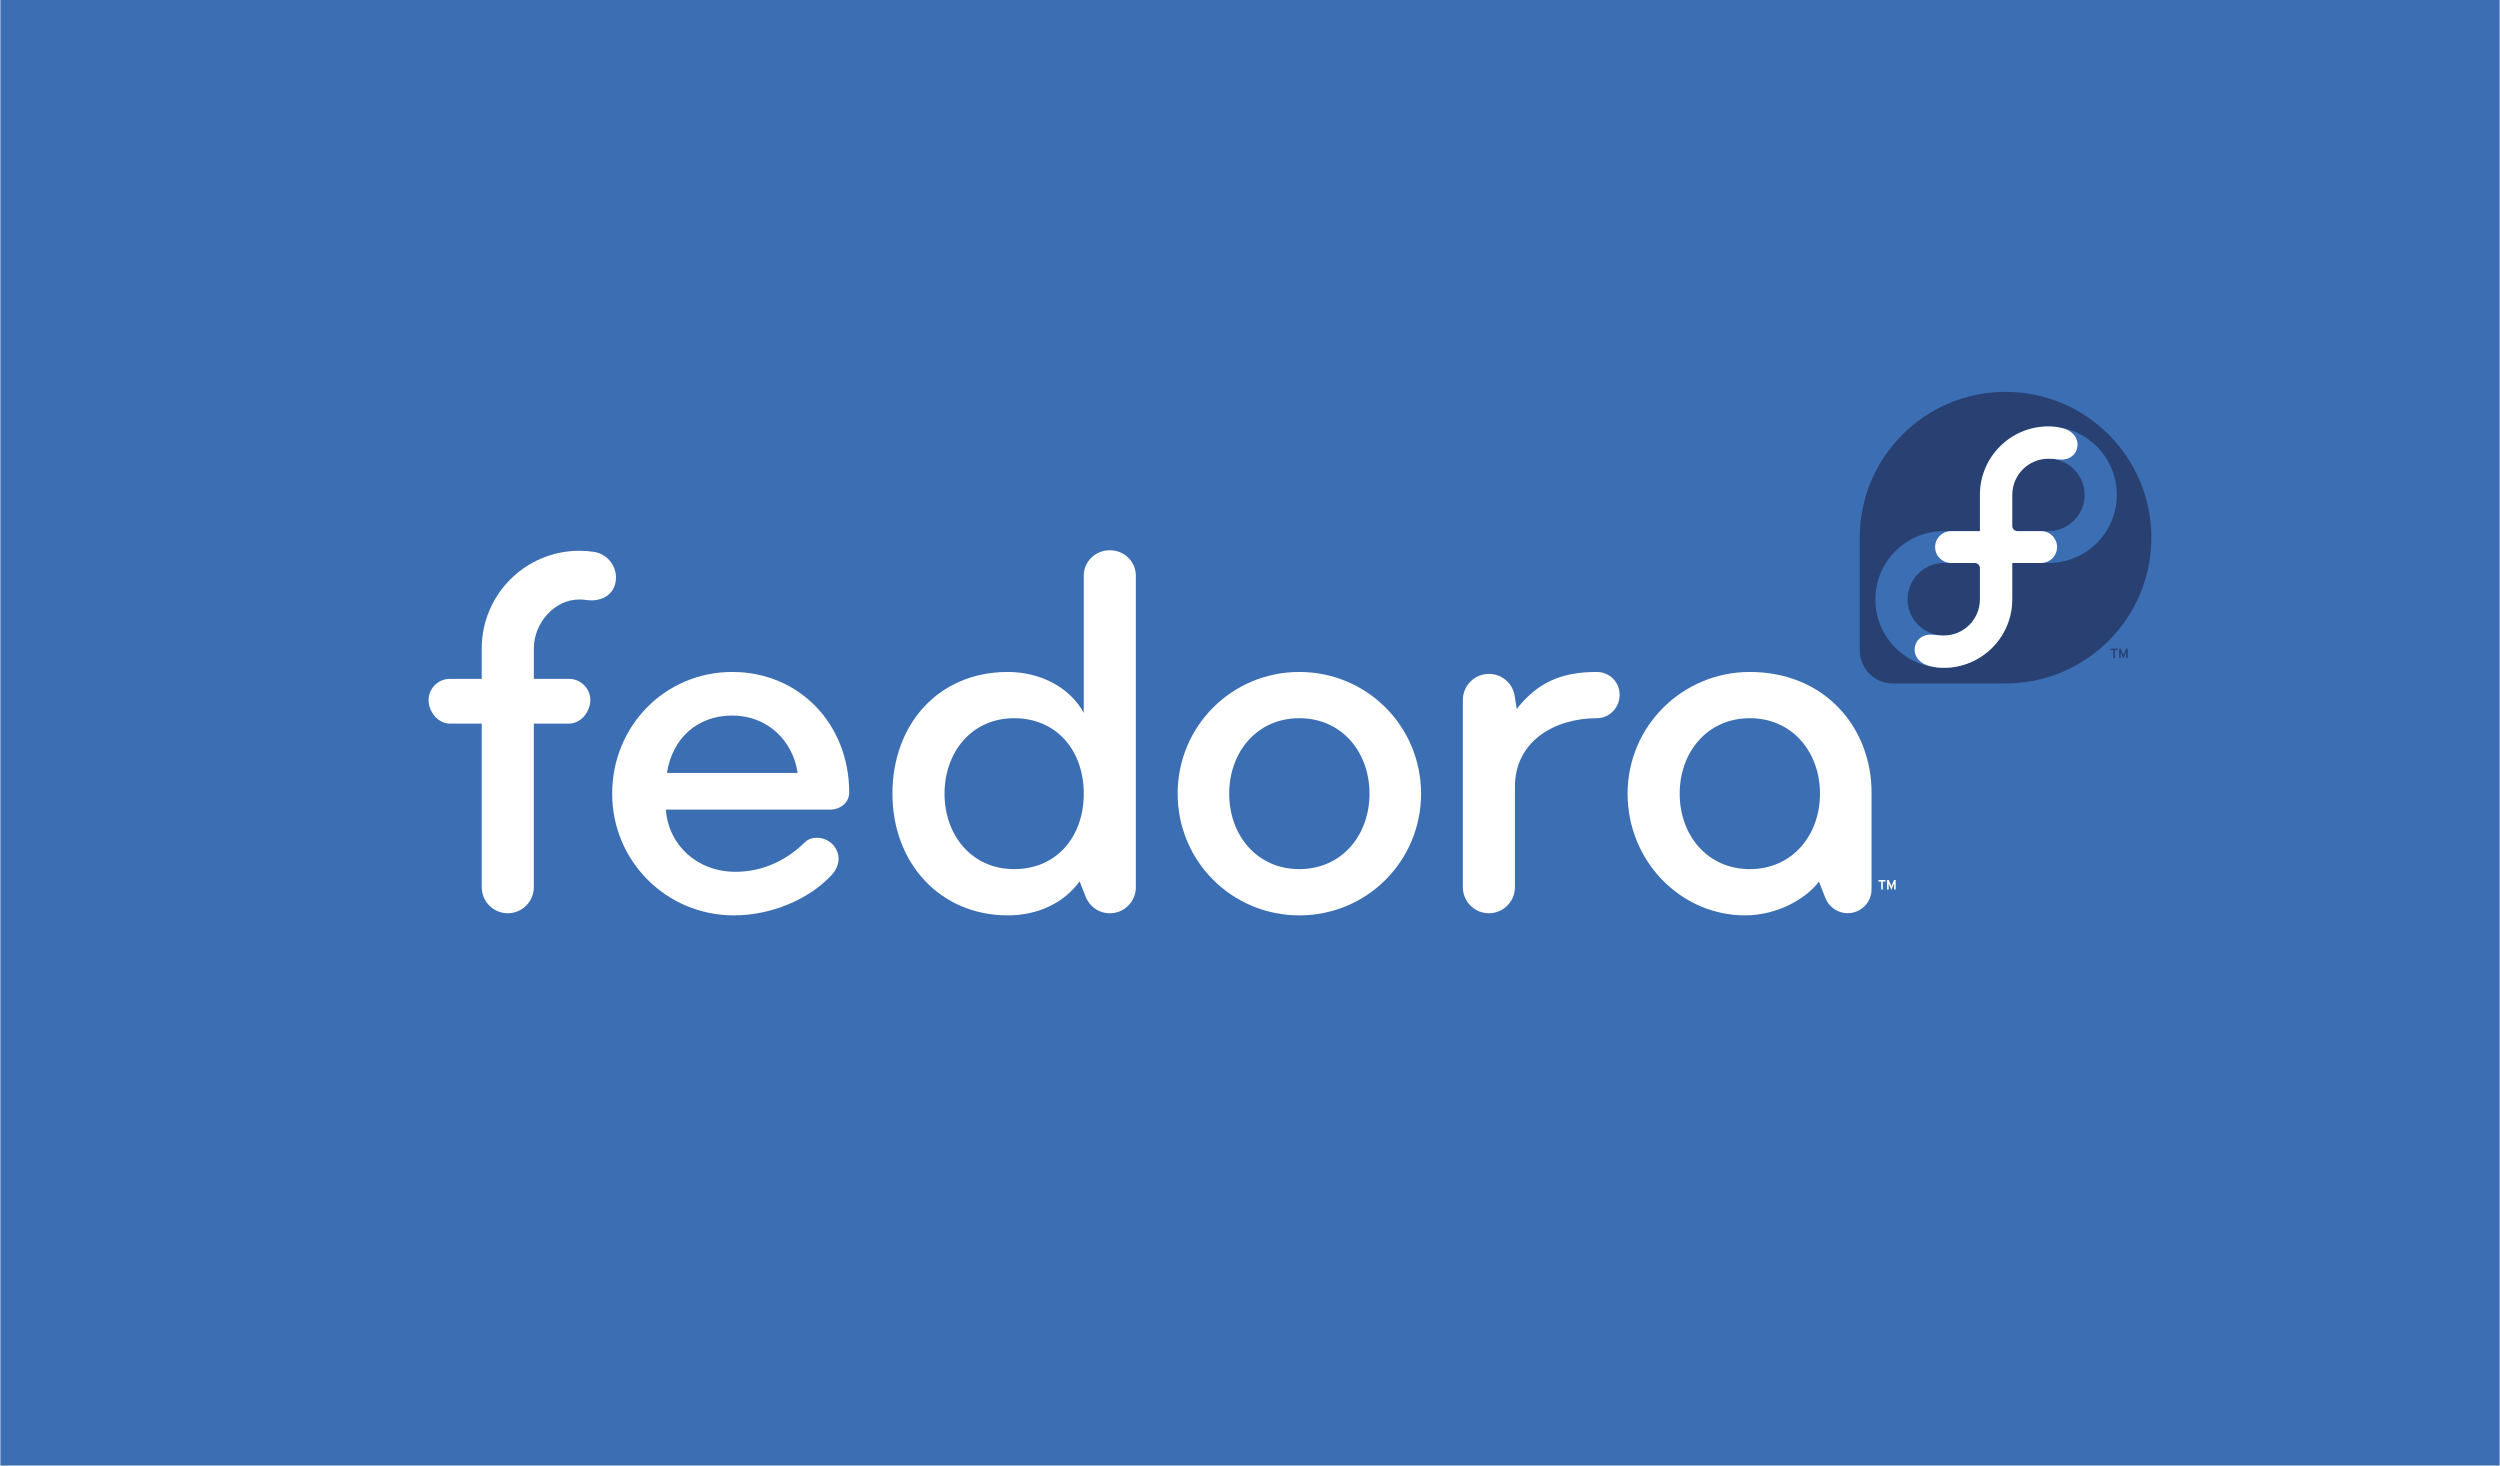
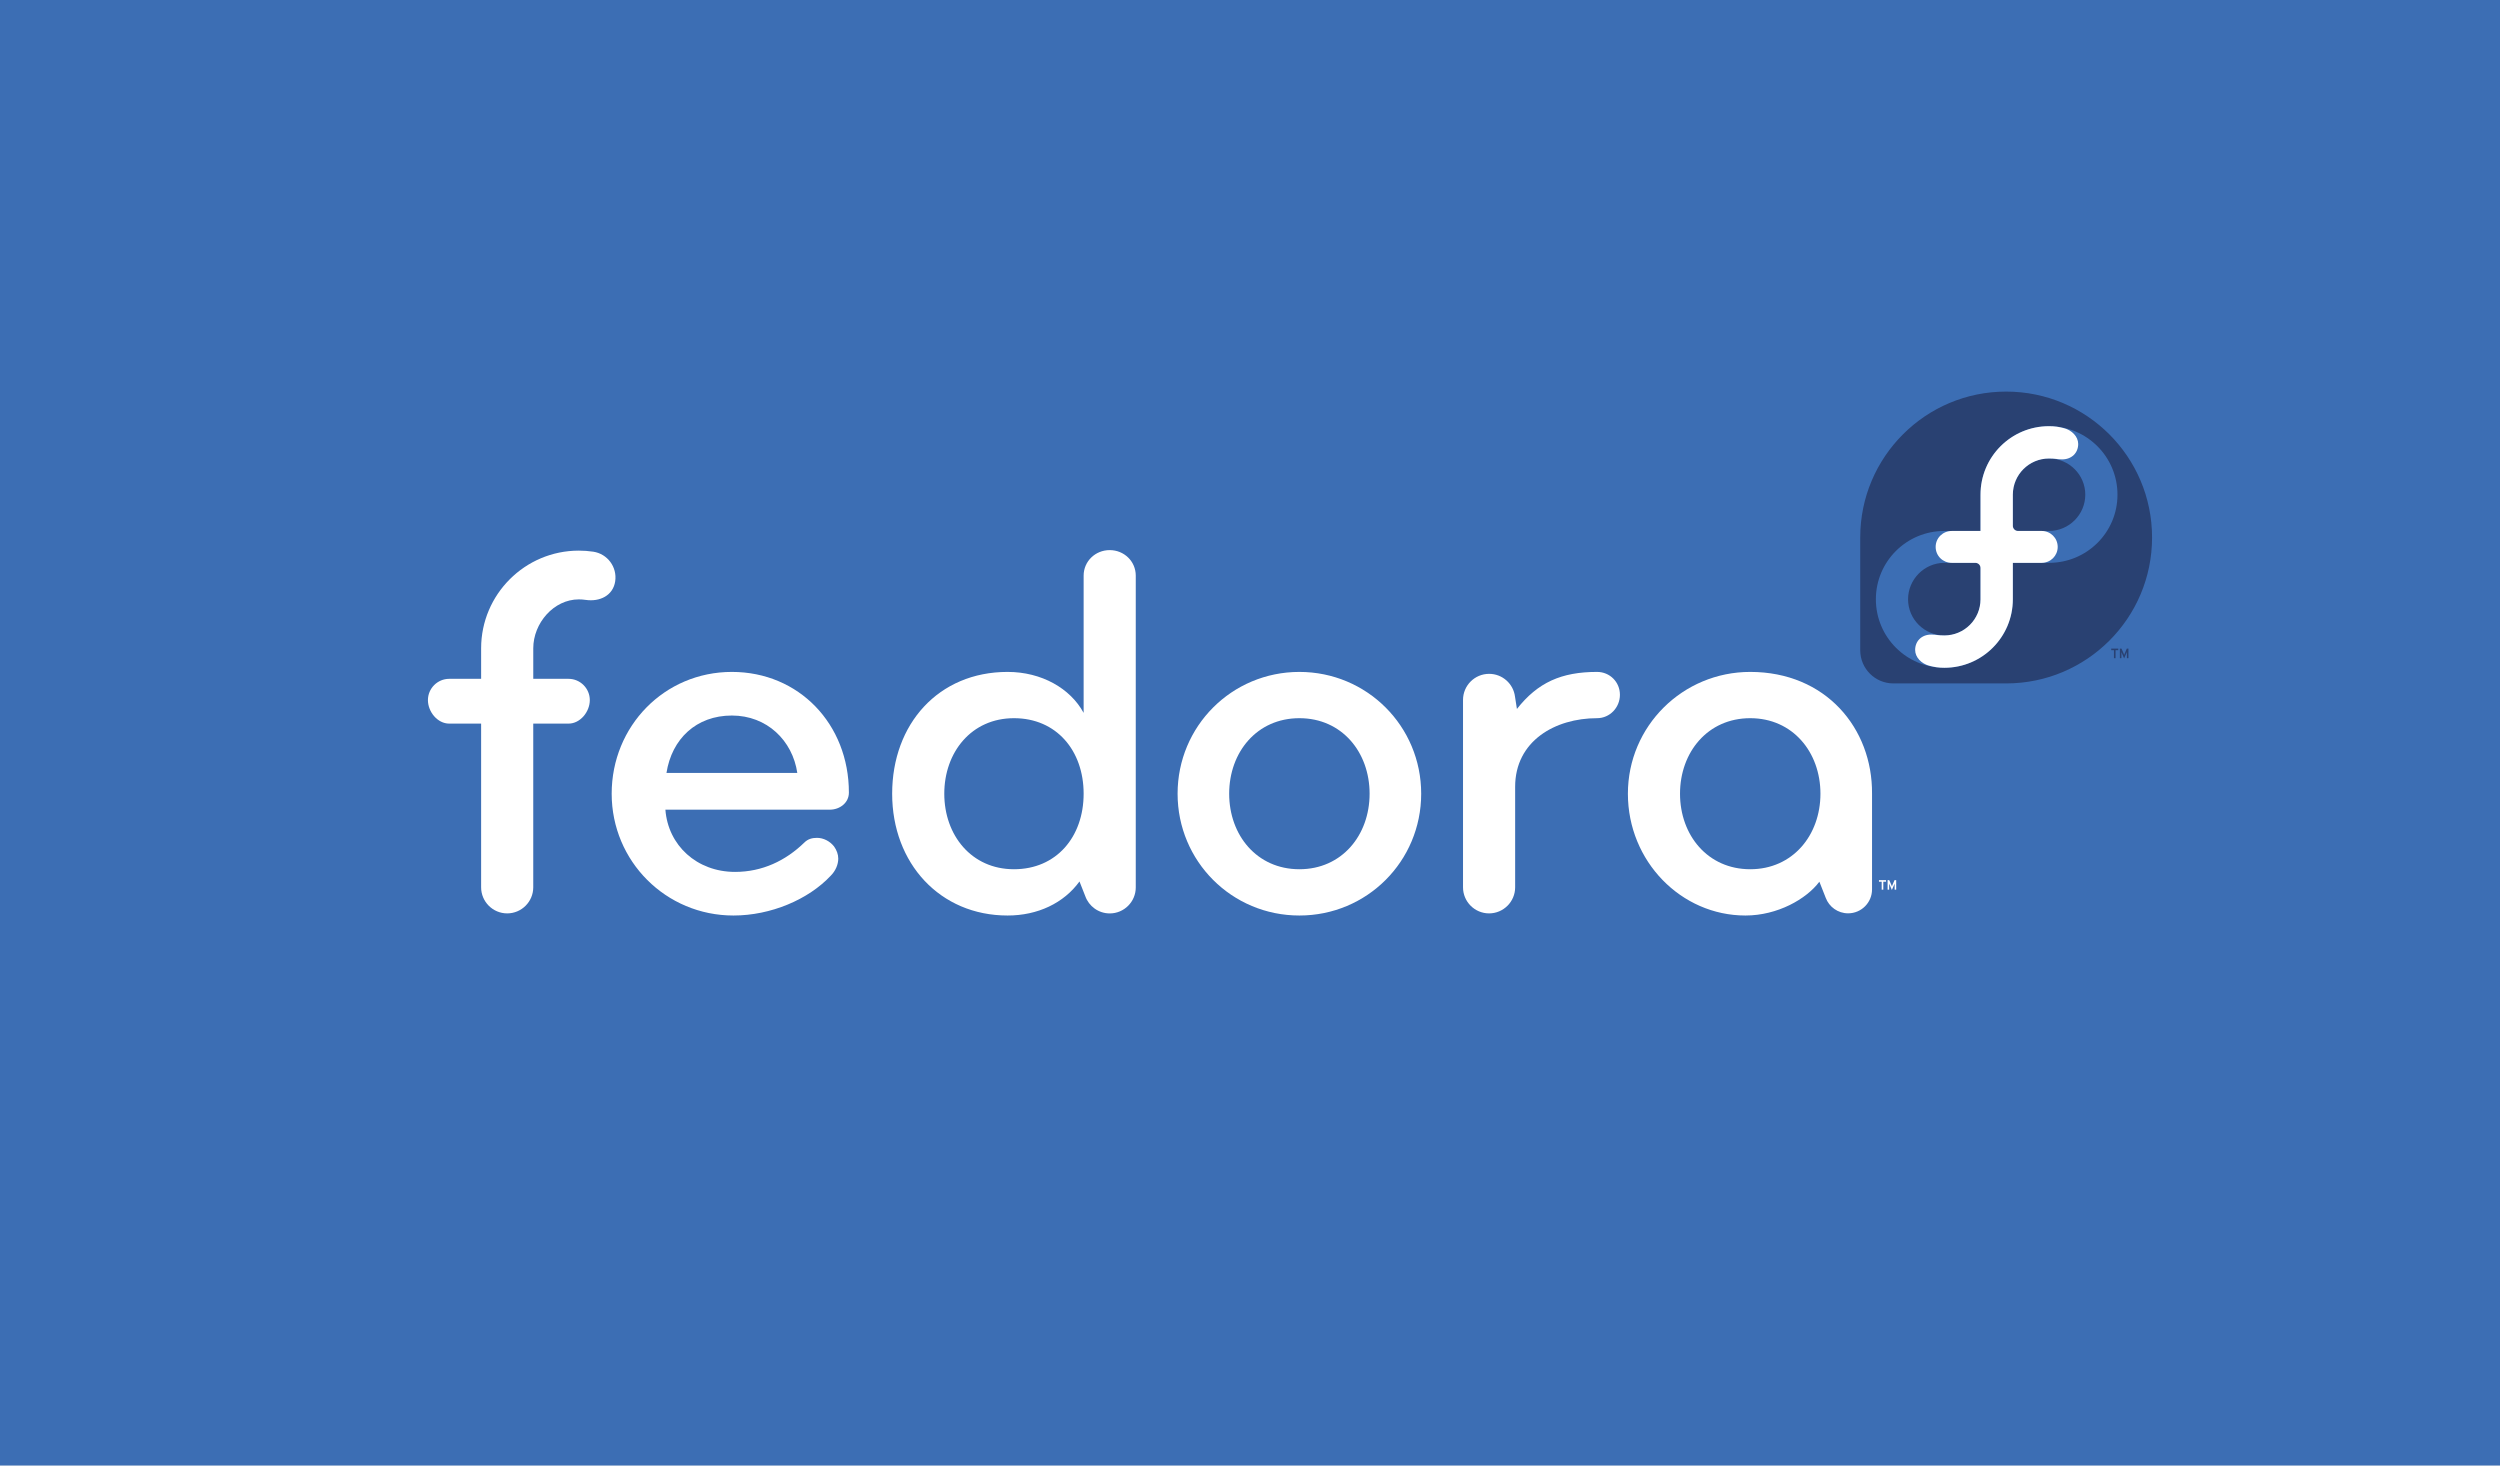
- <svg xmlns="http://www.w3.org/2000/svg" version="1.0" width="3.625in" height="2.125in" viewBox="0 0 326.4 191.4" id="svg3784">
+ <svg xmlns="http://www.w3.org/2000/svg" version="1.0" width="3.625in" height="2.125in" viewBox="0 0 326.25 191.25" id="svg3784">
  <defs id="defs22" />
-   <rect width="326.4" height="191.4" x="0" y="-6.1035157e-06" id="rect2746" style="fill:#3c6eb4;fill-opacity:1;stroke:none;stroke-width:50.04;stroke-miterlimit:4;stroke-dasharray:none;stroke-opacity:1" />
-   <g id="g2502">
-     <g transform="matrix(0.3050252,0,0,0.3050252,55.92,51.17677)" id="g5165" style="fill:#ffffff;fill-opacity:1">
+   <rect width="326.25" height="191.25" x="0" y="0" id="rect2746" style="fill:#3c6eb4;fill-opacity:1;stroke:none;stroke-width:50.04;stroke-miterlimit:4;stroke-dasharray:none;stroke-opacity:1" />
+   <g transform="translate(5.625,5.625)" id="g3267">
+     <g transform="matrix(0.3050252,0,0,0.3050252,50.22,45.47677)" id="g5165" style="fill:#ffffff;fill-opacity:1">
      <path d="M 171.913,178.874 C 171.913,178.874 171.913,178.874 101.597,178.874 C 102.735,194.117 115.023,205.497 131.406,205.497 C 143.011,205.497 153.025,200.718 160.989,192.983 C 162.583,191.384 164.403,190.93 166.45,190.93 C 169.181,190.93 171.913,192.298 173.732,194.574 C 174.871,196.167 175.554,197.988 175.554,199.806 C 175.554,202.31 174.415,205.039 172.366,207.089 C 162.808,217.327 146.652,224.155 130.721,224.155 C 101.822,224.155 78.612,200.945 78.612,172.044 C 78.612,143.146 101.14,119.935 130.039,119.935 C 158.712,119.935 180.102,142.235 180.102,171.588 C 180.104,175.914 176.236,178.874 171.913,178.874 z M 130.04,138.595 C 114.794,138.595 104.327,148.607 102.052,163.166 C 136.412,163.166 158.03,163.166 158.03,163.166 C 155.982,149.29 145.059,138.595 130.04,138.595 z" id="path5167" style="fill:#ffffff;fill-opacity:1" />
      <path d="M 372.838,224.156 C 343.939,224.156 320.73,200.946 320.73,172.045 C 320.73,143.147 343.939,119.936 372.838,119.936 C 401.74,119.936 424.949,143.147 424.949,172.045 C 424.95,200.946 401.741,224.156 372.838,224.156 z M 372.838,139.731 C 354.635,139.731 342.8,154.297 342.8,172.044 C 342.8,189.791 354.635,204.356 372.838,204.356 C 391.043,204.356 402.879,189.791 402.879,172.044 C 402.879,154.297 391.043,139.731 372.838,139.731 z" id="path5169" style="fill:#ffffff;fill-opacity:1" />
      <path d="M 500.19,119.935 C 484.922,119.935 474.823,124.451 465.907,135.786 L 465.084,130.514 L 465.084,130.514 C 464.392,125.01 459.697,120.76 454.013,120.76 C 447.846,120.76 442.845,125.754 442.845,131.924 C 442.845,131.932 442.845,131.941 442.845,131.949 L 442.845,131.949 L 442.845,131.959 L 442.845,131.959 L 442.845,212.095 C 442.845,218.239 447.85,223.246 453.995,223.246 C 460.139,223.246 465.146,218.238 465.146,212.095 L 465.146,169.088 C 465.146,149.519 482.212,139.732 500.19,139.732 C 505.652,139.732 509.973,135.181 509.973,129.719 C 509.973,124.257 505.652,119.935 500.19,119.935 z" id="path5171" style="fill:#ffffff;fill-opacity:1" />
      <path d="M 617.836,172.044 C 618.065,144.056 598.037,119.935 565.724,119.935 C 536.824,119.935 513.385,143.146 513.385,172.044 C 513.385,200.945 536.141,224.155 563.677,224.155 C 577.419,224.155 589.787,217.081 595.305,209.691 L 598.022,216.587 L 598.022,216.587 C 599.48,220.461 603.217,223.219 607.6,223.219 C 613.249,223.219 617.829,218.643 617.836,212.998 L 617.836,212.998 L 617.836,186.27 L 617.836,186.27 L 617.836,172.044 L 617.836,172.044 z M 565.724,204.357 C 547.518,204.357 535.686,189.792 535.686,172.045 C 535.686,154.298 547.518,139.732 565.724,139.732 C 583.928,139.732 595.762,154.298 595.762,172.045 C 595.762,189.792 583.928,204.357 565.724,204.357 z" id="path5173" style="fill:#ffffff;fill-opacity:1" />
      <path d="M 302.833,78.744 C 302.833,72.602 297.828,67.822 291.685,67.822 C 285.541,67.822 280.532,72.602 280.532,78.744 L 280.532,137.456 C 274.845,126.989 262.557,119.935 247.992,119.935 C 218.41,119.935 198.613,142.235 198.613,172.044 C 198.613,201.856 219.093,224.155 247.992,224.155 C 260.883,224.155 272.06,218.835 278.754,209.587 L 281.23,215.866 C 282.764,220.178 286.876,223.262 291.708,223.262 C 297.824,223.262 302.834,218.283 302.834,212.142 C 302.834,212.125 302.834,212.111 302.834,212.094 L 302.834,212.094 L 302.834,78.744 L 302.833,78.744 z M 250.722,204.357 C 232.519,204.357 220.913,189.792 220.913,172.045 C 220.913,154.298 232.518,139.732 250.722,139.732 C 268.928,139.732 280.532,153.613 280.532,172.045 C 280.532,190.473 268.928,204.357 250.722,204.357 z" id="path5175" style="fill:#ffffff;fill-opacity:1" />
      <path d="M 70.718,68.496 C 68.684,68.195 66.611,68.043 64.552,68.043 C 41.508,68.043 22.759,86.793 22.759,109.838 L 22.759,122.893 L 9.104,122.893 C 4.098,122.893 0,126.99 0,131.994 C 0,137.003 4.098,142.051 9.104,142.051 L 22.758,142.051 L 22.758,212.096 C 22.758,218.24 27.765,223.247 33.907,223.247 C 40.053,223.247 45.059,218.239 45.059,212.096 L 45.059,142.051 L 60.156,142.051 C 65.161,142.051 69.257,137.003 69.257,131.994 C 69.257,126.99 65.162,122.893 60.156,122.893 L 45.066,122.893 L 45.066,109.838 C 45.066,99.093 53.807,88.904 64.552,88.904 C 65.52,88.904 66.495,88.976 67.451,89.117 C 73.546,90.019 79.215,87.259 80.119,81.163 C 81.019,75.07 76.812,69.4 70.718,68.496 z" id="path5177" style="fill:#ffffff;fill-opacity:1" />
      <path d="M 622.661,209.697 L 622.661,213.106 L 621.965,213.106 L 621.965,209.697 L 620.8,209.697 L 620.8,209.01 L 623.824,209.01 L 623.824,209.697 L 622.661,209.697 z M 627.505,213.106 L 627.505,210.944 C 627.505,210.8 627.505,210.623 627.505,210.476 C 627.453,210.6 627.389,210.746 627.339,210.882 L 626.318,213.232 L 625.318,210.882 C 625.268,210.745 625.205,210.6 625.155,210.486 C 625.165,210.632 625.165,210.809 625.165,210.944 L 625.165,213.106 L 624.5,213.106 L 624.5,209.01 L 625.196,209.01 L 626.124,211.13 C 626.195,211.309 626.278,211.536 626.34,211.692 C 626.402,211.525 626.486,211.319 626.559,211.13 L 627.463,209.01 L 628.169,209.01 L 628.169,213.106 L 627.505,213.106 L 627.505,213.106 z" id="path5179" style="fill:#ffffff;fill-opacity:1" />
    </g>
-     <g id="g2496">
-       <path d="M 280.92,70.22 C 280.92,59.703 272.394,51.177 261.877,51.177 C 251.365,51.177 242.842,59.696 242.835,70.207 L 242.834,70.206 L 242.834,84.942 L 242.835,84.943 C 242.84,87.33 244.776,89.262 247.164,89.262 C 247.171,89.262 247.177,89.261 247.184,89.261 L 247.185,89.262 L 261.884,89.262 L 261.884,89.262 C 272.399,89.257 280.92,80.734 280.92,70.22 z" id="path5185" style="fill:#294172" />
-       <path d="M 267.468,55.691 C 262.532,55.691 258.531,59.692 258.531,64.628 C 258.531,64.63 258.531,64.632 258.531,64.635 L 258.531,69.365 L 253.815,69.365 C 253.814,69.365 253.814,69.365 253.813,69.365 C 248.877,69.365 244.876,73.347 244.876,78.283 C 244.876,83.219 248.877,87.221 253.813,87.221 C 258.749,87.221 262.751,83.219 262.751,78.283 C 262.751,78.281 262.751,78.279 262.751,78.277 L 262.751,73.526 L 267.466,73.526 C 267.467,73.526 267.468,73.526 267.468,73.526 C 272.404,73.526 276.406,69.565 276.406,64.628 C 276.406,59.692 272.404,55.691 267.468,55.691 z M 258.531,78.291 C 258.527,80.892 256.416,83.001 253.814,83.001 C 251.208,83.001 249.077,80.888 249.077,78.283 C 249.077,75.678 251.208,73.526 253.814,73.526 C 253.816,73.526 253.818,73.527 253.82,73.527 L 257.862,73.527 C 257.863,73.527 257.864,73.526 257.865,73.526 C 258.233,73.526 258.531,73.824 258.531,74.192 C 258.531,74.192 258.531,74.192 258.531,74.193 L 258.531,78.291 L 258.531,78.291 z M 267.468,69.365 C 267.466,69.365 267.465,69.365 267.463,69.365 L 263.419,69.365 C 263.418,69.365 263.417,69.365 263.417,69.365 C 263.048,69.365 262.751,69.067 262.751,68.699 L 262.751,68.698 L 262.751,64.62 C 262.755,62.018 264.865,59.911 267.467,59.911 C 270.073,59.911 272.205,62.023 272.205,64.628 C 272.205,67.234 270.073,69.365 267.468,69.365 z" id="path5189" style="fill:#3c6eb4" />
-       <path d="M 258.531,69.365 L 258.531,64.634 C 258.531,64.632 258.531,64.63 258.531,64.628 C 258.531,59.692 262.532,55.691 267.468,55.691 C 268.218,55.691 268.75,55.774 269.443,55.956 C 270.454,56.221 271.279,57.049 271.28,58.013 C 271.28,59.178 270.434,60.026 269.17,60.026 C 268.568,60.026 268.35,59.91 267.468,59.91 C 264.866,59.91 262.756,62.018 262.751,64.62 L 262.751,68.698 L 262.751,68.699 C 262.751,69.066 263.049,69.365 263.417,69.365 C 263.417,69.365 263.419,69.365 263.419,69.365 L 266.517,69.365 C 267.671,69.365 268.603,70.288 268.604,71.446 C 268.604,72.604 267.671,73.526 266.517,73.526 L 262.751,73.526 L 262.751,78.276 C 262.751,78.278 262.751,78.281 262.751,78.283 C 262.751,83.218 258.75,87.22 253.814,87.22 C 253.065,87.22 252.533,87.136 251.839,86.954 C 250.829,86.69 250.003,85.861 250.002,84.897 C 250.002,83.732 250.848,82.885 252.112,82.885 C 252.714,82.885 252.932,83 253.814,83 C 256.416,83 258.527,80.893 258.531,78.29 C 258.531,78.29 258.531,74.192 258.531,74.192 C 258.531,73.824 258.233,73.527 257.865,73.527 C 257.864,73.527 257.864,73.527 257.863,73.527 L 254.766,73.526 C 253.611,73.526 252.678,72.605 252.678,71.447 C 252.677,70.282 253.621,69.365 254.788,69.365 L 258.531,69.365 L 258.531,69.365 z" id="path5191" style="fill:#ffffff" />
-       <path d="M 276.156,84.926 L 276.156,85.966 L 275.944,85.966 L 275.944,84.926 L 275.589,84.926 L 275.589,84.716 L 276.511,84.716 L 276.511,84.926 L 276.156,84.926 z M 277.634,85.966 L 277.634,85.306 C 277.634,85.262 277.634,85.208 277.634,85.163 C 277.619,85.201 277.599,85.246 277.584,85.288 L 277.273,86.004 L 276.968,85.288 C 276.953,85.246 276.933,85.201 276.917,85.166 C 276.921,85.211 276.921,85.265 276.921,85.306 L 276.921,85.966 L 276.718,85.966 L 276.718,84.716 L 276.93,84.716 L 277.212,85.363 C 277.235,85.417 277.26,85.488 277.279,85.534 C 277.298,85.484 277.323,85.421 277.345,85.363 L 277.621,84.716 L 277.837,84.716 L 277.837,85.966 L 277.634,85.966 L 277.634,85.966 z" id="path5193" style="fill:#294172" />
+     <g id="g3261">
+       <path d="M 275.22,64.52 C 275.22,54.003 266.694,45.477 256.177,45.477 C 245.665,45.477 237.142,53.996 237.135,64.507 L 237.134,64.506 L 237.134,79.242 L 237.135,79.243 C 237.14,81.63 239.076,83.562 241.464,83.562 C 241.47,83.562 241.477,83.561 241.484,83.561 L 241.485,83.562 L 256.184,83.562 L 256.184,83.562 C 266.699,83.557 275.22,75.034 275.22,64.52 z" id="path5185" style="fill:#294172;fill-opacity:1" />
+       <path d="M 261.768,49.991 C 256.832,49.991 252.831,53.992 252.831,58.928 C 252.831,58.93 252.831,58.932 252.831,58.935 L 252.831,63.665 L 248.115,63.665 C 248.114,63.665 248.114,63.665 248.113,63.665 C 243.177,63.665 239.176,67.647 239.176,72.583 C 239.176,77.519 243.177,81.521 248.113,81.521 C 253.049,81.521 257.051,77.519 257.051,72.583 C 257.051,72.581 257.051,72.579 257.051,72.577 L 257.051,67.826 L 261.766,67.826 C 261.767,67.826 261.768,67.826 261.768,67.826 C 266.704,67.826 270.706,63.865 270.706,58.928 C 270.706,53.992 266.704,49.991 261.768,49.991 z M 252.831,72.591 C 252.827,75.192 250.716,77.301 248.114,77.301 C 245.508,77.301 243.377,75.188 243.377,72.583 C 243.377,69.978 245.508,67.826 248.114,67.826 C 248.116,67.826 248.118,67.827 248.12,67.827 L 252.162,67.827 C 252.163,67.827 252.164,67.826 252.165,67.826 C 252.533,67.826 252.831,68.124 252.831,68.492 C 252.831,68.492 252.831,68.492 252.831,68.493 L 252.831,72.591 L 252.831,72.591 z M 261.768,63.665 C 261.766,63.665 261.765,63.665 261.763,63.665 L 257.719,63.665 C 257.718,63.665 257.717,63.665 257.717,63.665 C 257.348,63.665 257.051,63.367 257.051,62.999 L 257.051,62.998 L 257.051,58.92 C 257.055,56.318 259.165,54.211 261.767,54.211 C 264.373,54.211 266.505,56.323 266.505,58.928 C 266.505,61.534 264.373,63.665 261.768,63.665 z" id="path5189" style="fill:#3c6eb4;fill-opacity:1" />
+       <path d="M 252.831,63.665 L 252.831,58.934 C 252.831,58.932 252.831,58.93 252.831,58.928 C 252.831,53.992 256.832,49.991 261.768,49.991 C 262.518,49.991 263.05,50.074 263.743,50.256 C 264.754,50.521 265.579,51.349 265.58,52.313 C 265.58,53.478 264.734,54.326 263.47,54.326 C 262.868,54.326 262.65,54.21 261.768,54.21 C 259.166,54.21 257.056,56.318 257.051,58.92 L 257.051,62.998 L 257.051,62.999 C 257.051,63.366 257.349,63.665 257.717,63.665 C 257.717,63.665 257.719,63.665 257.719,63.665 L 260.817,63.665 C 261.971,63.665 262.903,64.588 262.904,65.746 C 262.904,66.904 261.971,67.826 260.817,67.826 L 257.051,67.826 L 257.051,72.576 C 257.051,72.578 257.051,72.581 257.051,72.583 C 257.051,77.518 253.05,81.52 248.114,81.52 C 247.365,81.52 246.833,81.436 246.139,81.254 C 245.129,80.99 244.303,80.161 244.302,79.197 C 244.302,78.032 245.148,77.185 246.412,77.185 C 247.014,77.185 247.232,77.3 248.114,77.3 C 250.716,77.3 252.827,75.193 252.831,72.59 C 252.831,72.59 252.831,68.492 252.831,68.492 C 252.831,68.124 252.533,67.827 252.165,67.827 C 252.164,67.827 252.164,67.827 252.163,67.827 L 249.066,67.826 C 247.911,67.826 246.978,66.905 246.978,65.747 C 246.977,64.582 247.921,63.665 249.088,63.665 L 252.831,63.665 L 252.831,63.665 z" id="path5191" style="fill:#ffffff" />
+       <path d="M 270.456,79.226 L 270.456,80.266 L 270.244,80.266 L 270.244,79.226 L 269.889,79.226 L 269.889,79.016 L 270.811,79.016 L 270.811,79.226 L 270.456,79.226 z M 271.934,80.266 L 271.934,79.606 C 271.934,79.562 271.934,79.508 271.934,79.463 C 271.919,79.501 271.899,79.546 271.884,79.588 L 271.573,80.304 L 271.268,79.588 C 271.253,79.546 271.233,79.501 271.217,79.466 C 271.221,79.511 271.221,79.565 271.221,79.606 L 271.221,80.266 L 271.018,80.266 L 271.018,79.016 L 271.23,79.016 L 271.512,79.663 C 271.535,79.717 271.56,79.788 271.579,79.835 C 271.598,79.784 271.623,79.721 271.645,79.663 L 271.921,79.016 L 272.137,79.016 L 272.137,80.266 L 271.934,80.266 L 271.934,80.266 z" id="path5193" style="fill:#294172;fill-opacity:1" />
    </g>
  </g>
</svg>
